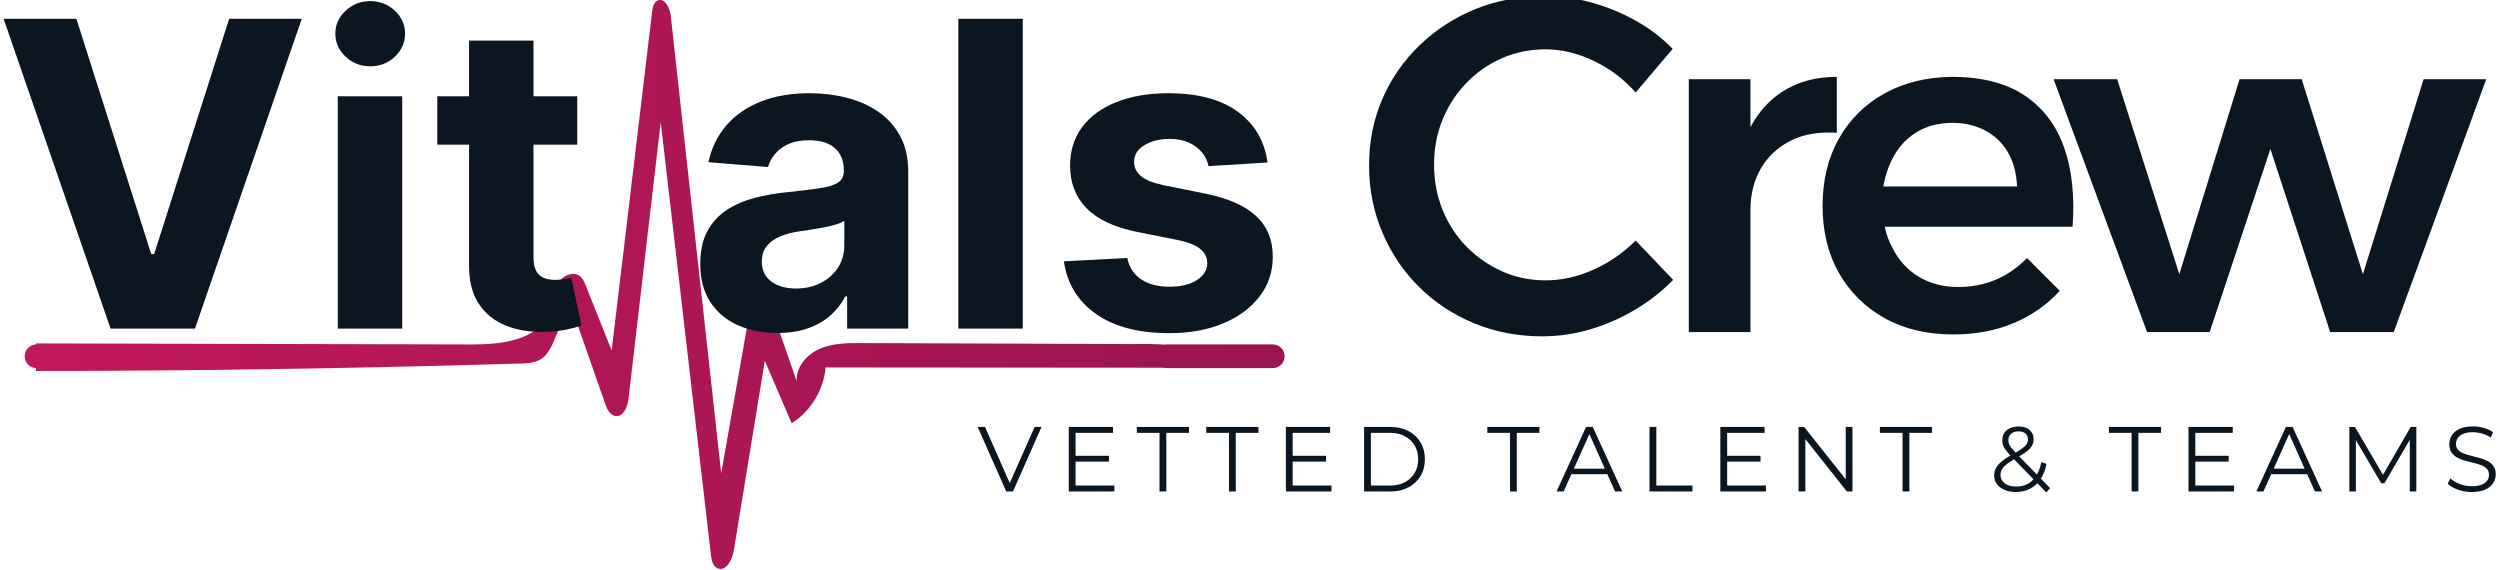
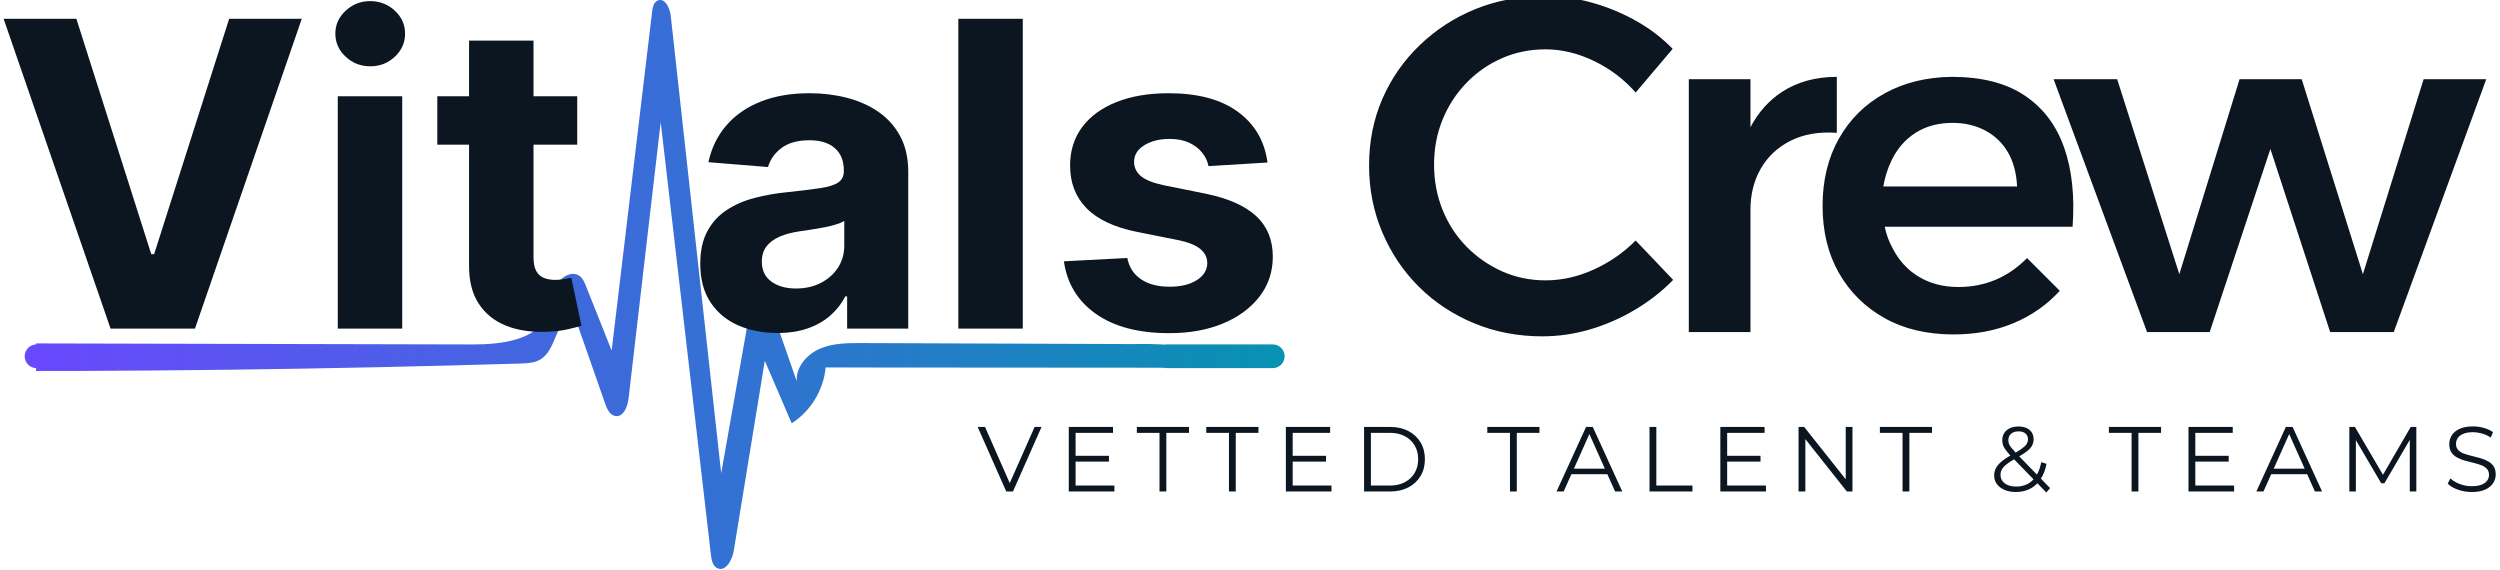
<svg xmlns="http://www.w3.org/2000/svg" viewBox="112 0 2635 600" role="img" aria-label="Vitals Crew">
  <defs>
    <linearGradient id="pcrewlight" x1="116" y1="0" x2="1454" y2="0" gradientUnits="userSpaceOnUse">
-       <stop offset="0" stop-color="#C2185B" />
-       <stop offset="1" stop-color="#9A1450" />
+       <stop offset="0" stop-color="#6C47FF" />
+       <stop offset="1" stop-color="#0891B2" />
    </linearGradient>
    <clipPath id="pcrewlightc">
      <rect x="150" y="0" width="1454" height="600" />
    </clipPath>
  </defs>
  <g fill="url(#pcrewlight)">
    <path clip-path="url(#pcrewlightc)" d="M982.59,387.31h-.38c-2.1,23.68-15.72,46.07-35.78,58.83-9.44-21.96-18.88-43.92-28.33-65.88-10.91,66.76-21.82,133.52-32.72,200.28-1.59,9.72-8.57,22.56-17.43,18.28-4.8-2.32-6-8.48-6.61-13.77-17.65-152.12-35.31-304.25-52.96-456.37-11.29,97.05-22.57,194.09-33.86,291.14-1.01,8.64-5.21,19.95-13.82,18.7-5.87-.85-8.86-7.35-10.81-12.94-11.14-31.86-22.28-63.71-33.42-95.57-19.31,7.34-17.35,38.67-35.22,49.03-6.21,3.6-13.72,3.91-20.9,4.13-204.98,6.15-410.07,8.7-615.14,7.66-9.38-.05-21.33-2.02-23.46-11.16-2.87-12.32,14.74-17.99,27.39-17.96,186.89.45,373.78.89,560.67,1.34,31.04.07,69.3-4.45,80.74-33.3,3.7-9.35,3.73-19.93,8.12-28.97,4.39-9.04,16.45-15.91,24.42-9.79,3.26,2.51,4.92,6.51,6.44,10.33,9.05,22.72,18.1,45.44,27.15,68.16,14.22-119.07,28.45-238.14,42.67-357.21.54-4.52,1.63-9.83,5.8-11.67,7.54-3.32,12.9,7.72,13.81,15.91,17.73,160.78,35.46,321.57,53.18,482.35,9.88-55.98,19.76-111.97,29.65-167.95,1.19-6.77,3.93-15.07,10.76-15.83,7.15-.79,11.57,7.4,13.94,14.19,8.41,24.18,16.82,48.36,25.24,72.54-.96-14.96,10.75-28.4,24.53-34.31,13.77-5.92,29.26-5.96,44.25-5.9,63.83.24,127.66.47,191.49.71,31.91.12,63.83.25,95.74.35,5.99.02,81.35-2.96,53.95,20.26-5.25,4.45-12.77,4.66-19.65,4.66-119.8-.09-239.61-.18-359.41-.27Z" />
    <rect x="138" y="363" width="40" height="25" rx="12.5" />
    <rect x="1330" y="363" width="136" height="25" rx="12.5" />
  </g>
  <g fill="#0B1620">
    <g transform="translate(-1318 0)">
      <path d="M1510.5,19.81l78.92,248.08h3.03l79.08-248.08h76.53l-112.56,326.53h-88.97l-112.72-326.53h76.69Z" />
      <path d="M1820.29,69.88c-10.1,0-18.76-3.37-25.99-10.12-7.23-6.75-10.84-14.85-10.84-24.31s3.61-17.4,10.84-24.15c7.23-6.75,15.84-10.13,25.83-10.13s18.89,3.38,26.07,10.13c7.17,6.75,10.76,14.8,10.76,24.15s-3.59,17.57-10.76,24.31c-7.17,6.75-15.81,10.12-25.91,10.12ZM1786.01,346.34V101.44h67.92v244.89h-67.92Z" />
      <path d="M2042.86,343.31c-3.41,1.06-8.19,2.31-14.35,3.74-6.17,1.44-13.66,2.31-22.48,2.63-16.37.64-30.69-1.54-42.97-6.53-12.28-5-21.82-12.76-28.62-23.28s-10.15-23.81-10.04-39.86v-127.55h-33.49v-51.02h33.49v-58.67h67.92v58.67h46.07v51.02h-46.07v118.62c0,6.27.95,11.14,2.87,14.59,1.91,3.45,4.59,5.87,8.05,7.25,3.45,1.39,7.46,2.08,12.03,2.08,3.19,0,6.38-.29,9.57-.88,3.19-.58,5.63-1.04,7.33-1.36l10.69,50.55Z" />
    </g>
    <g transform="translate(-1221 0)">
      <path d="M2152.39,350.96c-15.62,0-29.55-2.74-41.77-8.21-12.22-5.47-21.87-13.6-28.94-24.39-7.07-10.79-10.6-24.26-10.6-40.42,0-13.6,2.5-25.03,7.49-34.28,4.99-9.25,11.8-16.69,20.41-22.32,8.61-5.63,18.41-9.89,29.42-12.75,11-2.87,22.56-4.89,34.68-6.06,14.24-1.49,25.72-2.9,34.44-4.23,8.71-1.33,15.04-3.32,18.97-5.98,3.93-2.66,5.9-6.59,5.9-11.8v-.96c0-10.1-3.16-17.91-9.49-23.44-6.33-5.52-15.28-8.29-26.87-8.29-12.22,0-21.95,2.69-29.18,8.05-7.23,5.37-12.01,12.09-14.35,20.17l-62.82-5.1c3.19-14.88,9.46-27.77,18.81-38.66,9.35-10.89,21.44-19.29,36.27-25.19,14.83-5.9,32.02-8.85,51.58-8.85,13.6,0,26.65,1.59,39.14,4.78,12.49,3.19,23.6,8.13,33.32,14.83,9.73,6.7,17.4,15.28,23.04,25.75,5.63,10.47,8.45,22.99,8.45,37.55v165.18h-64.41v-33.96h-1.91c-3.93,7.65-9.19,14.38-15.78,20.17-6.59,5.79-14.51,10.31-23.76,13.55-9.25,3.24-19.93,4.86-32.05,4.86ZM2171.84,304.09c9.99,0,18.81-1.99,26.47-5.98,7.65-3.99,13.66-9.38,18.02-16.18,4.36-6.8,6.54-14.51,6.54-23.12v-25.99c-2.13,1.38-5.02,2.63-8.69,3.75-3.67,1.12-7.79,2.13-12.36,3.03-4.57.9-9.14,1.7-13.71,2.39-4.57.69-8.72,1.3-12.44,1.83-7.97,1.17-14.93,3.03-20.89,5.58-5.95,2.55-10.58,5.98-13.87,10.28-3.3,4.3-4.94,9.65-4.94,16.02,0,9.25,3.37,16.29,10.12,21.13,6.75,4.84,15.33,7.25,25.75,7.25Z" />
      <path d="M2411,19.81v326.53h-67.92V19.81h67.92Z" />
      <path d="M2668.96,171.28l-62.18,3.83c-1.06-5.31-3.35-10.12-6.86-14.43s-8.11-7.76-13.79-10.36c-5.69-2.6-12.46-3.91-20.33-3.91-10.52,0-19.4,2.21-26.63,6.62-7.23,4.41-10.84,10.28-10.84,17.62,0,5.85,2.34,10.79,7.02,14.83,4.68,4.04,12.7,7.28,24.07,9.73l44.32,8.93c23.81,4.89,41.56,12.75,53.25,23.6,11.69,10.84,17.54,25.09,17.54,42.73,0,16.05-4.7,30.13-14.11,42.25-9.41,12.12-22.27,21.55-38.58,28.3-16.32,6.75-35.1,10.13-56.36,10.13-32.42,0-58.22-6.78-77.41-20.33-19.19-13.55-30.43-32.02-33.72-55.4l66.8-3.51c2.02,9.89,6.91,17.41,14.67,22.56,7.76,5.16,17.7,7.73,29.81,7.73s21.5-2.31,28.78-6.94c7.28-4.62,10.97-10.6,11.08-17.94-.11-6.16-2.71-11.24-7.81-15.23-5.1-3.99-12.97-7.04-23.6-9.17l-42.41-8.45c-23.92-4.78-41.69-13.07-53.33-24.87-11.64-11.8-17.46-26.84-17.46-45.12,0-15.73,4.28-29.28,12.83-40.66,8.55-11.37,20.62-20.14,36.19-26.31,15.57-6.16,33.83-9.25,54.77-9.25,30.93,0,55.3,6.54,73.1,19.61,17.8,13.07,28.19,30.88,31.17,53.41Z" />
    </g>
    <path d="M1875 51.50L1836 97.50Q1817.50 76.50 1792 64.25Q1766.50 52 1741 52Q1716.50 52 1695.25 61.25Q1674 70.50 1657.75 87.25Q1641.50 104 1632.50 126Q1623.50 148 1623.50 173.50Q1623.50 199 1632.50 221.25Q1641.50 243.50 1657.75 260Q1674 276.50 1695.25 286Q1716.50 295.50 1741 295.50Q1766.50 295.50 1791.50 284.25Q1816.50 273 1836 253.50L1875.50 295Q1858 313 1835.25 326.50Q1812.50 340 1787.75 347.25Q1763 354.50 1737.50 354.50Q1699 354.50 1665.75 340.75Q1632.50 327 1607.75 302.50Q1583 278 1569 245Q1555 212 1555 174.50Q1555 136.50 1569 104.25Q1583 72 1608.50 47.50Q1634 23 1667.25 9.50Q1700.50-4 1740-4Q1765.50-4 1789.75 2.75Q1814 9.50 1836 21.75Q1858 34 1875 51.50M2048 81L2048 140Q2020 138 1999.50 148.25Q1979 158.50 1968 177.50Q1957 196.50 1957 221L1957 350L1892 350L1892 83.50L1957 83.50L1957 134Q1969.50 110.50 1990 97Q2014.50 81 2048 81M2296.50 239L2098.50 239Q2101 251 2106.50 261Q2116.50 281 2134.50 291.75Q2152.50 302.50 2176 302.50Q2218.50 302.50 2248.50 272L2283 306.50Q2263 328.50 2234.50 340.50Q2206 352.50 2171 352.50Q2129 352.50 2098.25 335.25Q2067.50 318 2050.25 287.75Q2033 257.50 2033 217Q2033 176.50 2050.25 146Q2067.50 115.50 2098.25 98.50Q2129 81.50 2169 81Q2216.50 81 2245.75 100.50Q2275 120 2287.50 155.25Q2300 190.50 2296.50 239M2097 196.50L2238 196.50Q2237 175.50 2228.50 160.75Q2220 146 2204.75 137.75Q2189.50 129.50 2170 129.50Q2147.50 129.50 2131 140Q2114.50 150.50 2105.50 169.50Q2099.50 182 2097 196.50M2375 350L2276.50 83.50L2343.50 83.50L2409 289L2472.50 83.50L2538 83.50L2602.50 289L2666.50 83.50L2732.50 83.50L2635 350L2568 350L2505 157L2441 350" />
    <path d="M1179.67 518L1172.57 518L1142.46 450L1150.23 450L1176.27 509.16L1202.49 450L1209.78 450L1179.67 518M1286.57 518L1238.49 518L1238.49 450L1285.11 450L1285.11 456.22L1245.67 456.22L1245.67 480.41L1280.84 480.41L1280.84 486.53L1245.67 486.53L1245.67 511.78L1286.57 511.78L1286.57 518M1341.31 518L1334.12 518L1334.12 456.22L1310.23 456.22L1310.23 450L1365.21 450L1365.21 456.22L1341.31 456.22L1341.31 518M1414.51 518L1407.32 518L1407.32 456.22L1383.42 456.22L1383.42 450L1438.41 450L1438.41 456.22L1414.51 456.22L1414.51 518M1515.39 518L1467.31 518L1467.31 450L1513.93 450L1513.93 456.22L1474.49 456.22L1474.49 480.41L1509.66 480.41L1509.66 486.53L1474.49 486.53L1474.49 511.78L1515.39 511.78L1515.39 518M1577.42 518L1549.73 518L1549.73 450L1577.42 450Q1588.30 450 1596.51 454.32Q1604.71 458.65 1609.28 466.32Q1613.85 473.99 1613.85 484Q1613.85 494.01 1609.28 501.68Q1604.71 509.35 1596.51 513.68Q1588.30 518 1577.42 518M1556.92 456.22L1556.92 511.78L1577.03 511.78Q1586.06 511.78 1592.72 508.24Q1599.37 504.69 1603.06 498.43Q1606.75 492.16 1606.75 484Q1606.75 475.74 1603.06 469.53Q1599.37 463.31 1592.72 459.76Q1586.06 456.22 1577.03 456.22L1556.92 456.22M1710.70 518L1703.51 518L1703.51 456.22L1679.61 456.22L1679.61 450L1734.59 450L1734.59 456.22L1710.70 456.22L1710.70 518M1760.09 518L1752.61 518L1783.70 450L1790.79 450L1821.88 518L1814.30 518L1806.14 499.83L1768.25 499.83L1760.09 518M1770.88 494.01L1803.52 494.01L1787.20 457.48L1770.88 494.01M1895.85 518L1850.58 518L1850.58 450L1857.77 450L1857.77 511.78L1895.85 511.78L1895.85 518M1973.32 518L1925.24 518L1925.24 450L1971.87 450L1971.87 456.22L1932.43 456.22L1932.43 480.41L1967.59 480.41L1967.59 486.53L1932.43 486.53L1932.43 511.78L1973.32 511.78L1973.32 518M2014.85 518L2007.66 518L2007.66 450L2013.59 450L2057.40 505.18L2057.40 450L2064.49 450L2064.49 518L2058.57 518L2014.85 462.82L2014.85 518M2124.48 518L2117.29 518L2117.29 456.22L2093.39 456.22L2093.39 450L2148.37 450L2148.37 456.22L2124.48 456.22L2124.48 518M2272.81 514.50L2268.83 519.07L2259.41 509.35Q2256.01 512.95 2251.64 515.18Q2245.03 518.58 2236.68 518.58Q2230.07 518.58 2224.92 516.40Q2219.77 514.21 2216.81 510.33Q2213.85 506.44 2213.85 501.29Q2213.85 496.92 2215.79 493.28Q2217.73 489.63 2222.11 486.04Q2225.60 483.22 2230.95 480.11Q2227.84 476.71 2225.99 474.19Q2223.95 471.57 2223.17 469.14Q2222.40 466.71 2222.40 463.99Q2222.40 459.62 2224.49 456.36Q2226.57 453.11 2230.46 451.31Q2234.35 449.51 2239.59 449.51Q2244.35 449.51 2247.90 451.12Q2251.44 452.72 2253.43 455.73Q2255.43 458.74 2255.43 463.02Q2255.43 466.71 2253.63 469.91Q2251.83 473.12 2247.75 476.13Q2244.74 478.37 2240.27 480.99L2258.92 500.22Q2262.03 494.78 2263.49 487.11L2269.03 488.86Q2267.28 498.09 2263.10 504.50L2272.81 514.50M2255.33 505.18L2234.83 484.10Q2229.97 486.91 2227.06 489.25Q2223.47 492.06 2222.01 494.73Q2220.55 497.41 2220.55 500.61Q2220.55 504.30 2222.64 507.07Q2224.73 509.84 2228.47 511.35Q2232.21 512.85 2237.07 512.85Q2243.87 512.85 2249.21 510.03Q2252.61 508.19 2255.33 505.18M2236.48 477.01Q2240.56 474.67 2243.19 472.73Q2246.59 470.30 2248.04 468.02Q2249.50 465.74 2249.50 463.11Q2249.50 459.33 2246.93 456.99Q2244.35 454.66 2239.59 454.66Q2234.44 454.66 2231.63 457.24Q2228.81 459.81 2228.81 463.89Q2228.81 465.93 2229.44 467.78Q2230.07 469.62 2231.92 471.86Q2233.57 473.90 2236.48 477.01M2365.88 518L2358.69 518L2358.69 456.22L2334.79 456.22L2334.79 450L2389.77 450L2389.77 456.22L2365.88 456.22L2365.88 518M2466.76 518L2418.67 518L2418.67 450L2465.30 450L2465.30 456.22L2425.86 456.22L2425.86 480.41L2461.03 480.41L2461.03 486.53L2425.86 486.53L2425.86 511.78L2466.76 511.78L2466.76 518M2497.70 518L2490.22 518L2521.31 450L2528.40 450L2559.48 518L2551.91 518L2543.75 499.83L2505.86 499.83L2497.70 518M2508.48 494.01L2541.12 494.01L2524.80 457.48L2508.48 494.01M2595.09 518L2588.19 518L2588.19 450L2594.11 450L2623.65 500.42L2652.89 450L2658.81 450L2658.81 518L2651.91 518L2651.91 463.60L2625.20 509.35L2621.80 509.35L2595.09 463.89L2595.09 518M2717.15 518.58Q2709.57 518.58 2702.62 516.11Q2695.68 513.63 2691.89 509.74L2694.71 504.21Q2698.30 507.70 2704.37 510.08Q2710.44 512.46 2717.15 512.46Q2723.56 512.46 2727.59 510.86Q2731.62 509.26 2733.51 506.54Q2735.41 503.82 2735.41 500.51Q2735.41 496.53 2733.13 494.10Q2730.84 491.67 2727.15 490.27Q2723.46 488.86 2718.99 487.79Q2714.52 486.72 2710.05 485.51Q2705.59 484.29 2701.85 482.25Q2698.11 480.21 2695.82 476.86Q2693.54 473.51 2693.54 468.07Q2693.54 463.02 2696.21 458.79Q2698.88 454.57 2704.42 451.99Q2709.96 449.42 2718.60 449.42Q2724.33 449.42 2729.97 451.02Q2735.60 452.62 2739.68 455.44L2737.25 461.17Q2732.88 458.26 2727.98 456.90Q2723.07 455.54 2718.51 455.54Q2712.39 455.54 2708.40 457.19Q2704.42 458.84 2702.53 461.61Q2700.63 464.38 2700.63 467.87Q2700.63 471.86 2702.91 474.29Q2705.20 476.71 2708.94 478.07Q2712.68 479.43 2717.15 480.50Q2721.61 481.57 2726.03 482.83Q2730.45 484.10 2734.19 486.09Q2737.93 488.08 2740.22 491.38Q2742.50 494.69 2742.50 500.03Q2742.50 504.98 2739.78 509.21Q2737.06 513.43 2731.47 516.01Q2725.89 518.58 2717.15 518.58" />
  </g>
</svg>
